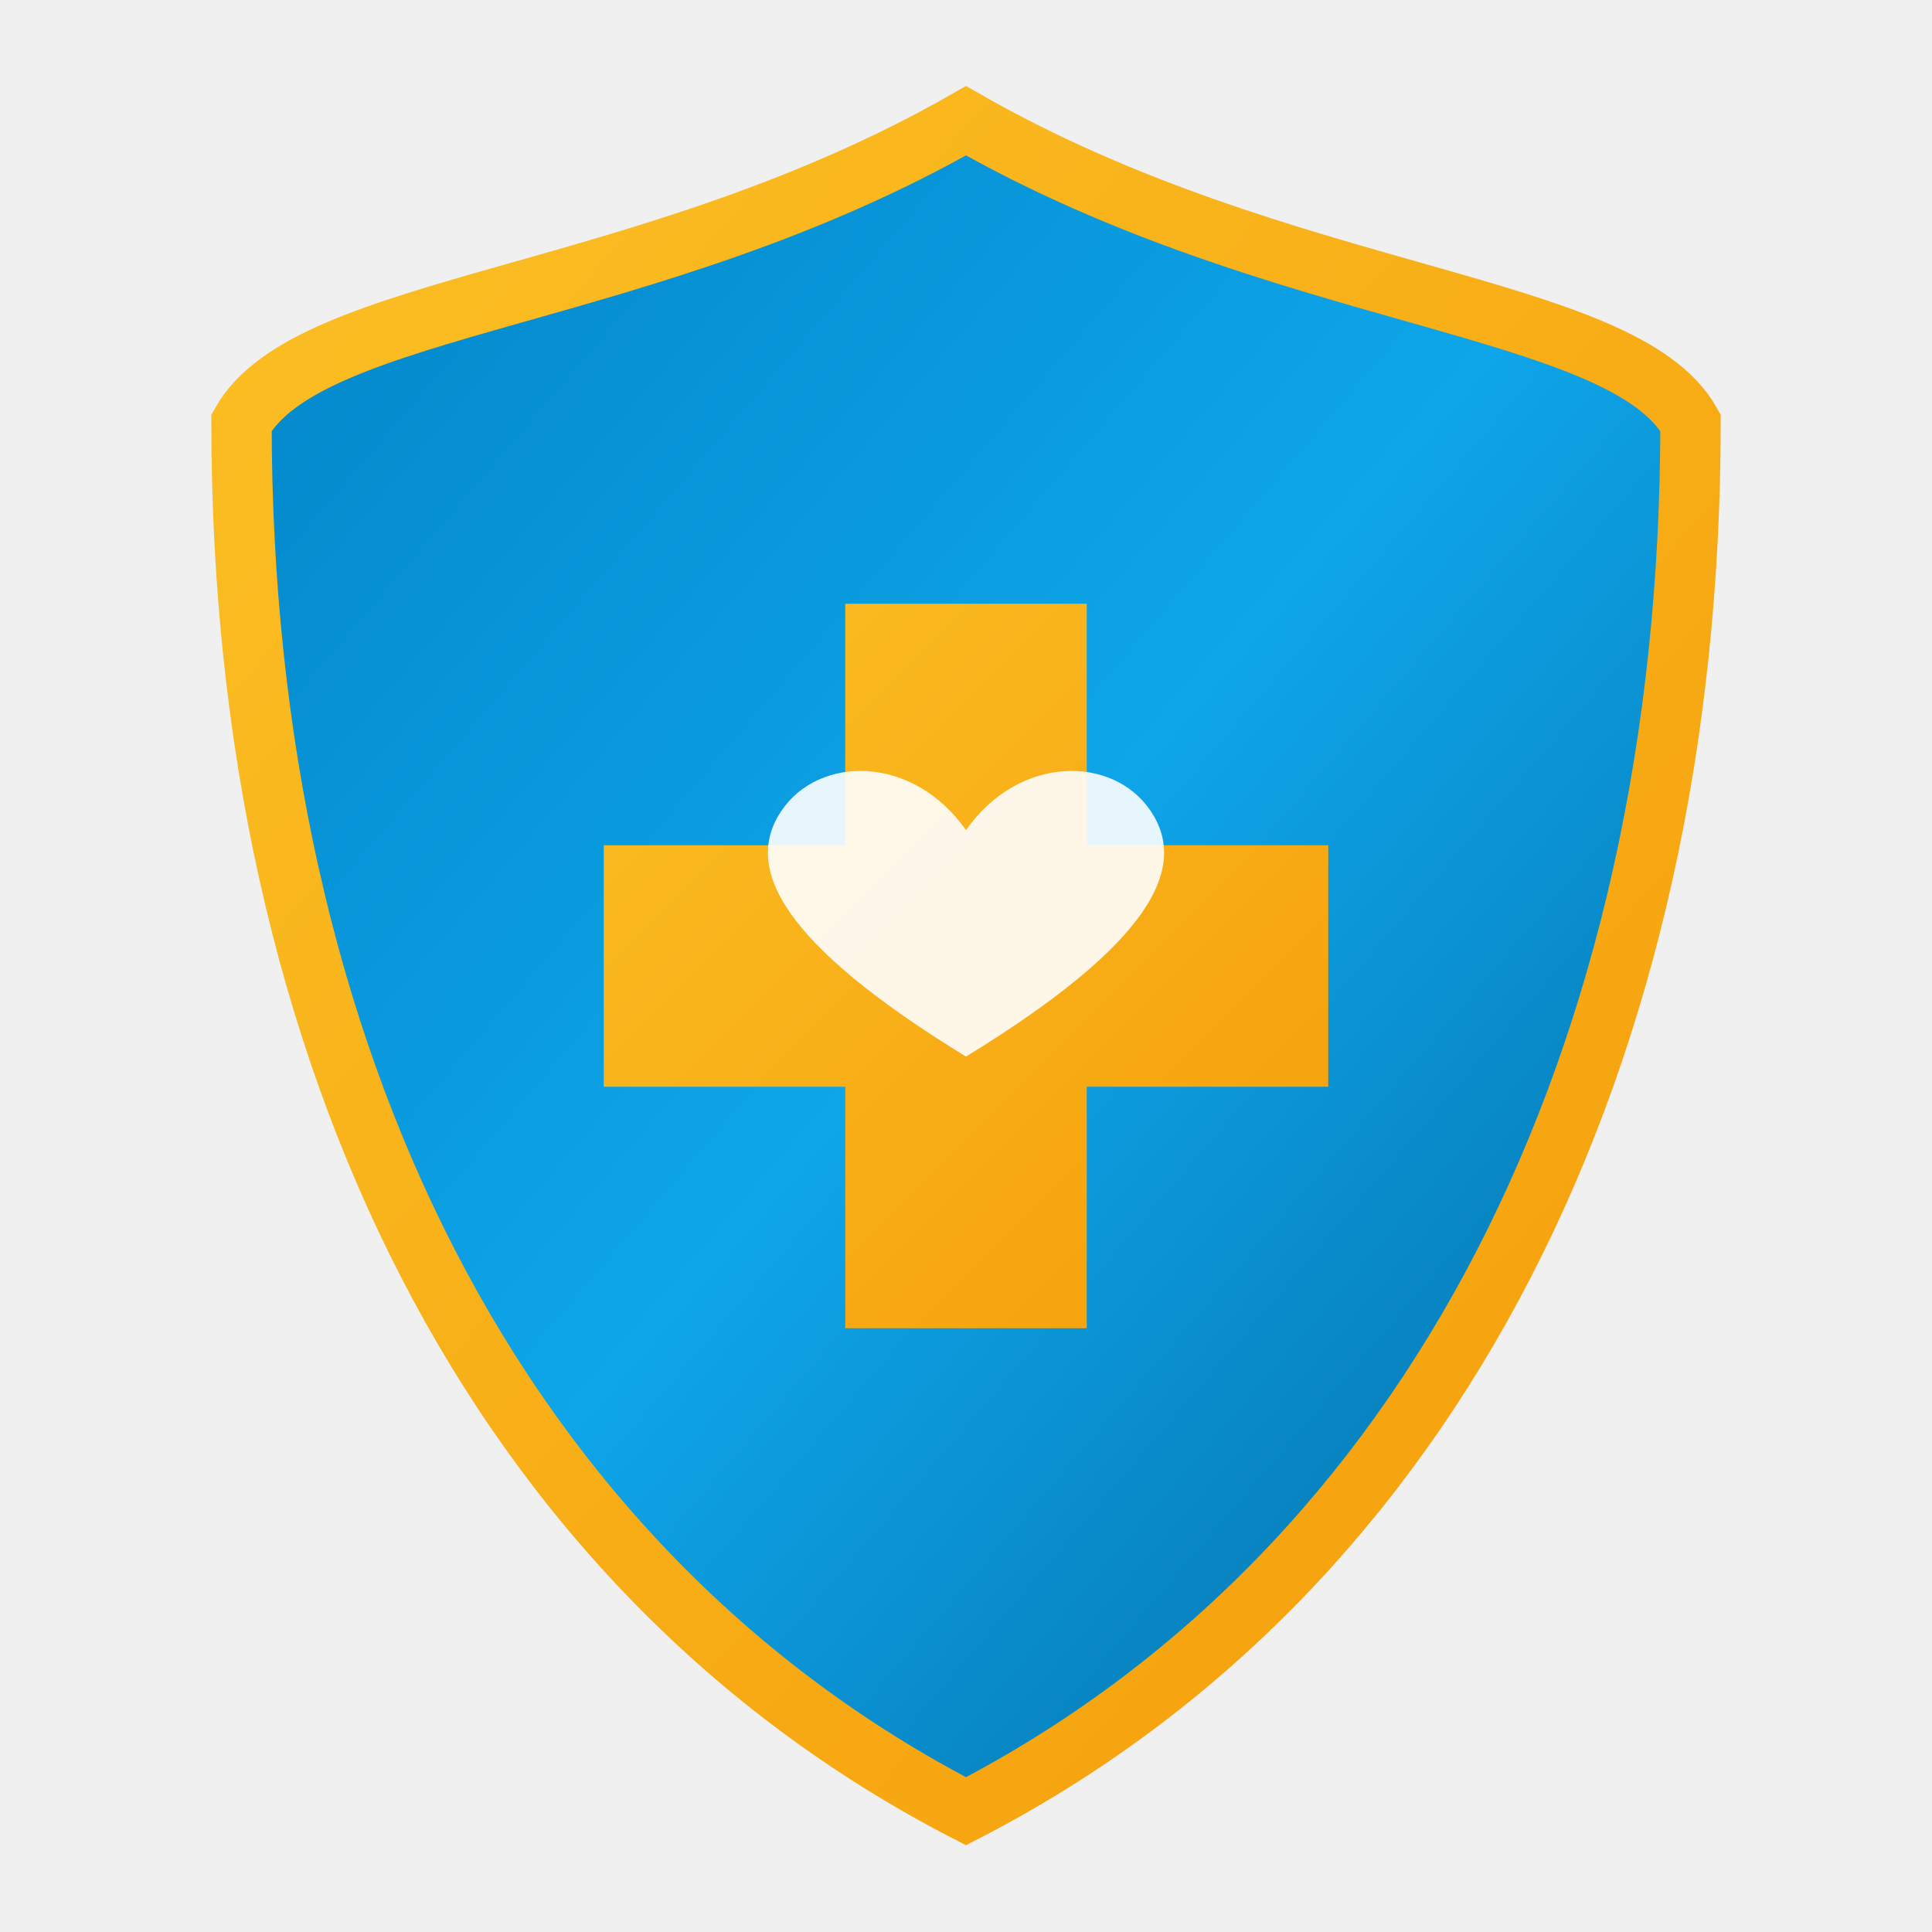
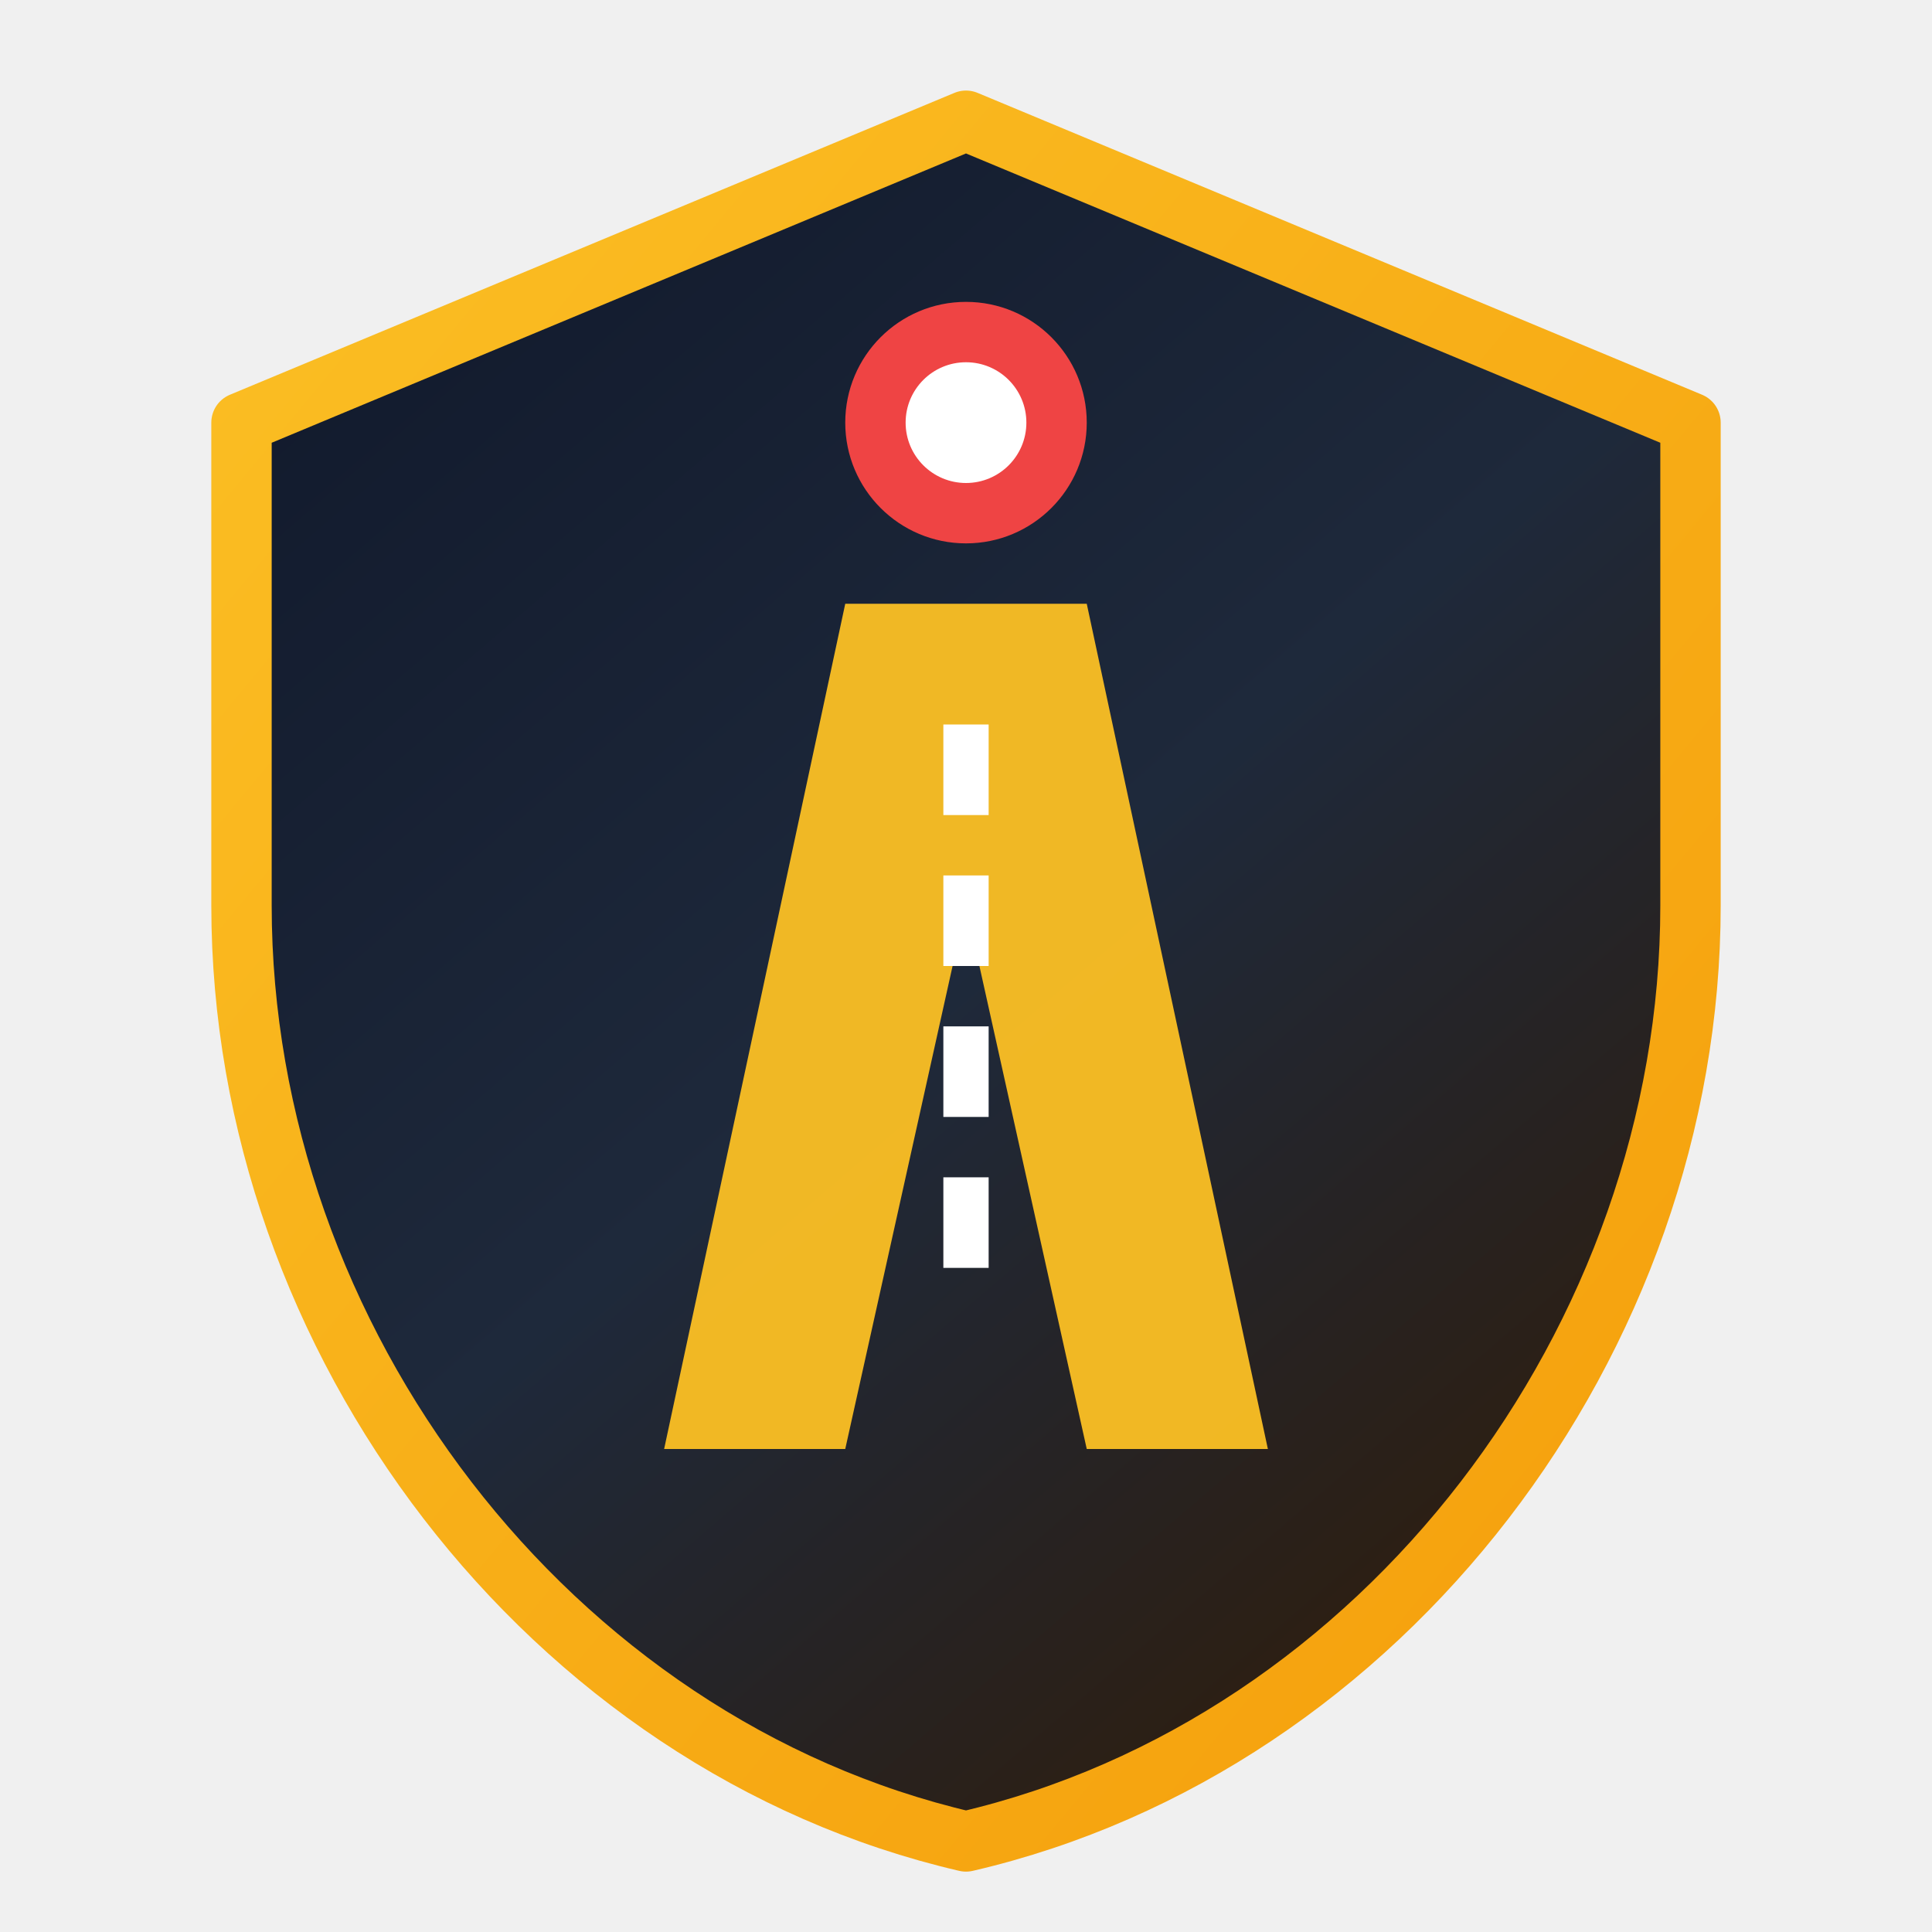
<svg xmlns="http://www.w3.org/2000/svg" viewBox="0 0 512 512" width="512" height="512">
  <defs>
-     <linearGradient id="shieldGrad" x1="0%" y1="0%" x2="100%" y2="100%">
-       <stop offset="0%" stop-color="#0284c7" />
-       <stop offset="50%" stop-color="#0ea5e9" />
-       <stop offset="100%" stop-color="#0369a1" />
+     <linearGradient id="shieldGrad" x1="64" y1="32" x2="448" y2="480" gradientUnits="userSpaceOnUse">
+       <stop stop-color="#0f172a" />
+       <stop offset="0.5" stop-color="#1e293b" />
+       <stop offset="1" stop-color="#331a00" />
    </linearGradient>
    <linearGradient id="goldGrad" x1="0%" y1="0%" x2="100%" y2="100%">
      <stop offset="0%" stop-color="#fbbf24" />
      <stop offset="100%" stop-color="#f59e0b" />
    </linearGradient>
  </defs>
-   <path d="M256 32 C340 80, 430 80, 448 112 C448 280, 380 416, 256 480 C132 416, 64 280, 64 112 C82 80, 172 80, 256 32 Z" fill="url(#shieldGrad)" stroke="url(#goldGrad)" stroke-width="16" />
-   <path d="M224 160 H288 V224 H352 V288 H288 V352 H224 V288 H160 V224 H224 Z" fill="url(#goldGrad)" />
-   <path d="M256 220 C270 200, 295 200, 305 215 C315 230, 305 250, 256 280 C207 250, 197 230, 207 215 C217 200, 242 200, 256 220 Z" fill="#ffffff" opacity="0.9" />
+   <path d="M256 32L64 112v128c0 115.2 81.6 222.4 192 248 110.4-25.6 192-132.8 192-248V112L256 32z" fill="url(#shieldGrad)" stroke="url(#goldGrad)" stroke-width="16" stroke-linecap="round" stroke-linejoin="round" />
+   <path d="M224 160L176 384H224L256 240L288 384H336L288 160H224Z" fill="#fbbf24" fill-opacity="0.95" />
+   <line x1="256" y1="192" x2="256" y2="340" stroke="#ffffff" stroke-width="12" stroke-dasharray="24 16" />
+   <circle cx="256" cy="112" r="32" fill="#ef4444" />
+   <circle cx="256" cy="112" r="16" fill="#ffffff" />
</svg>
